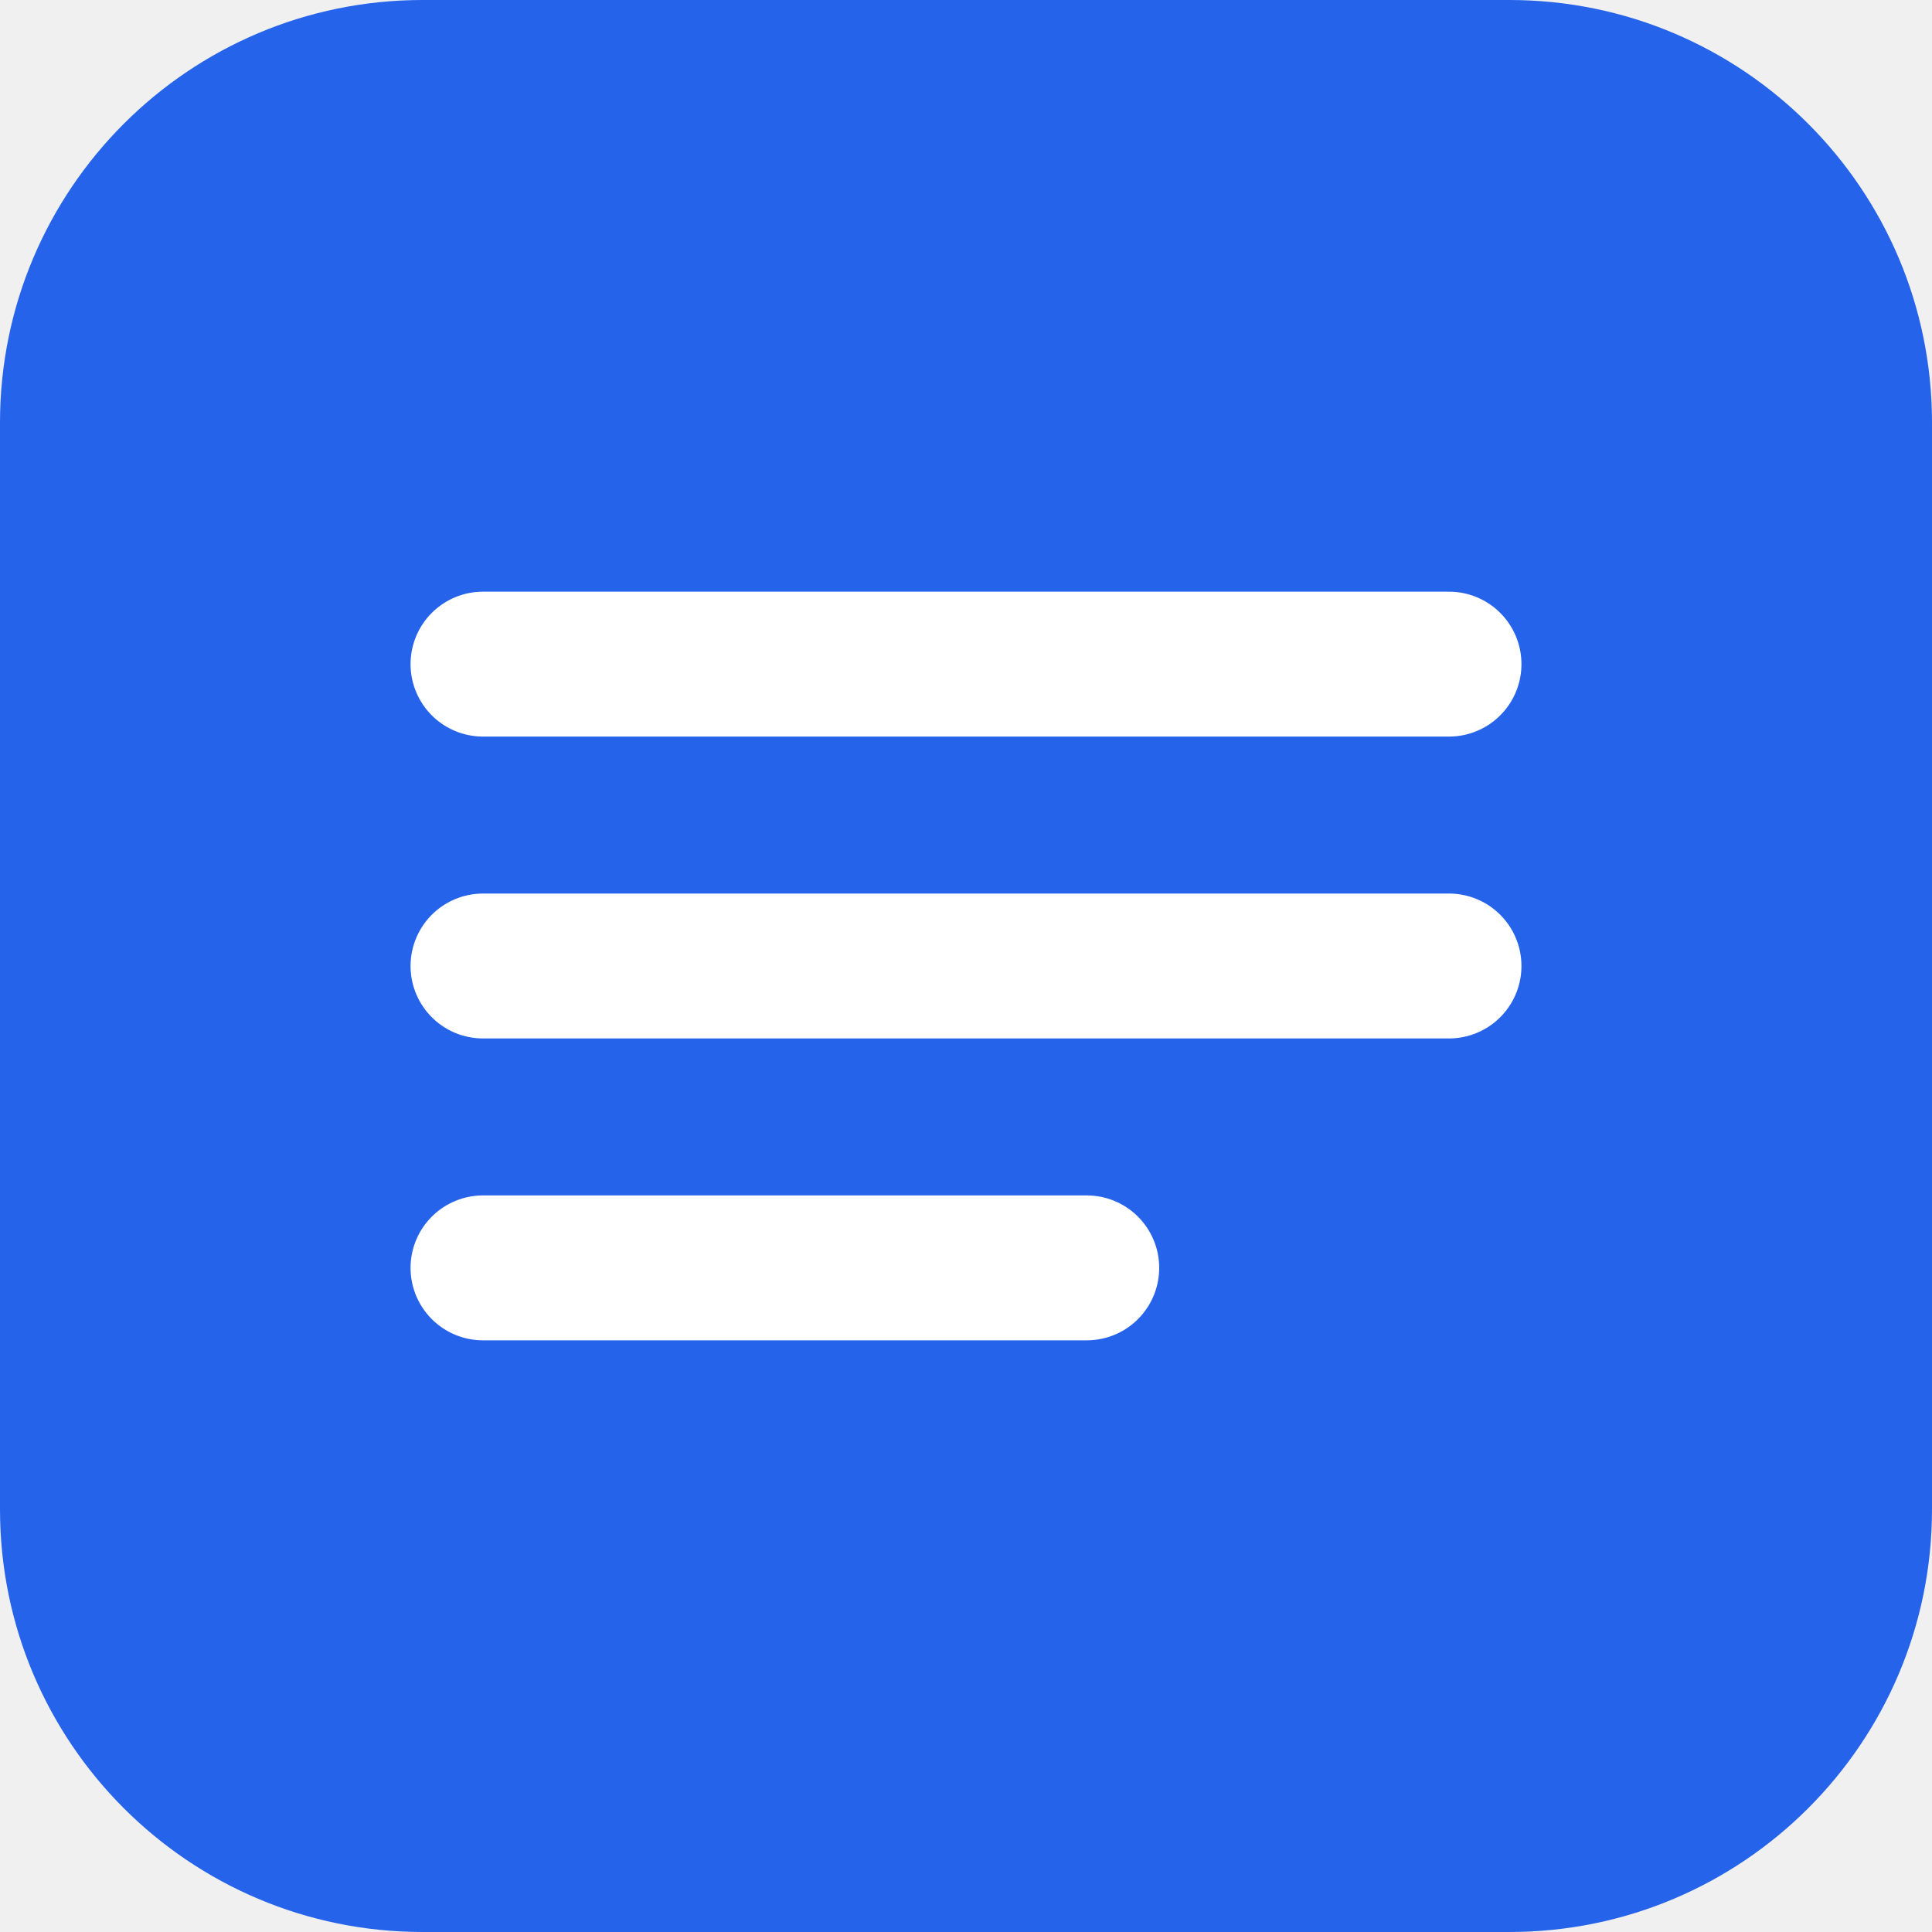
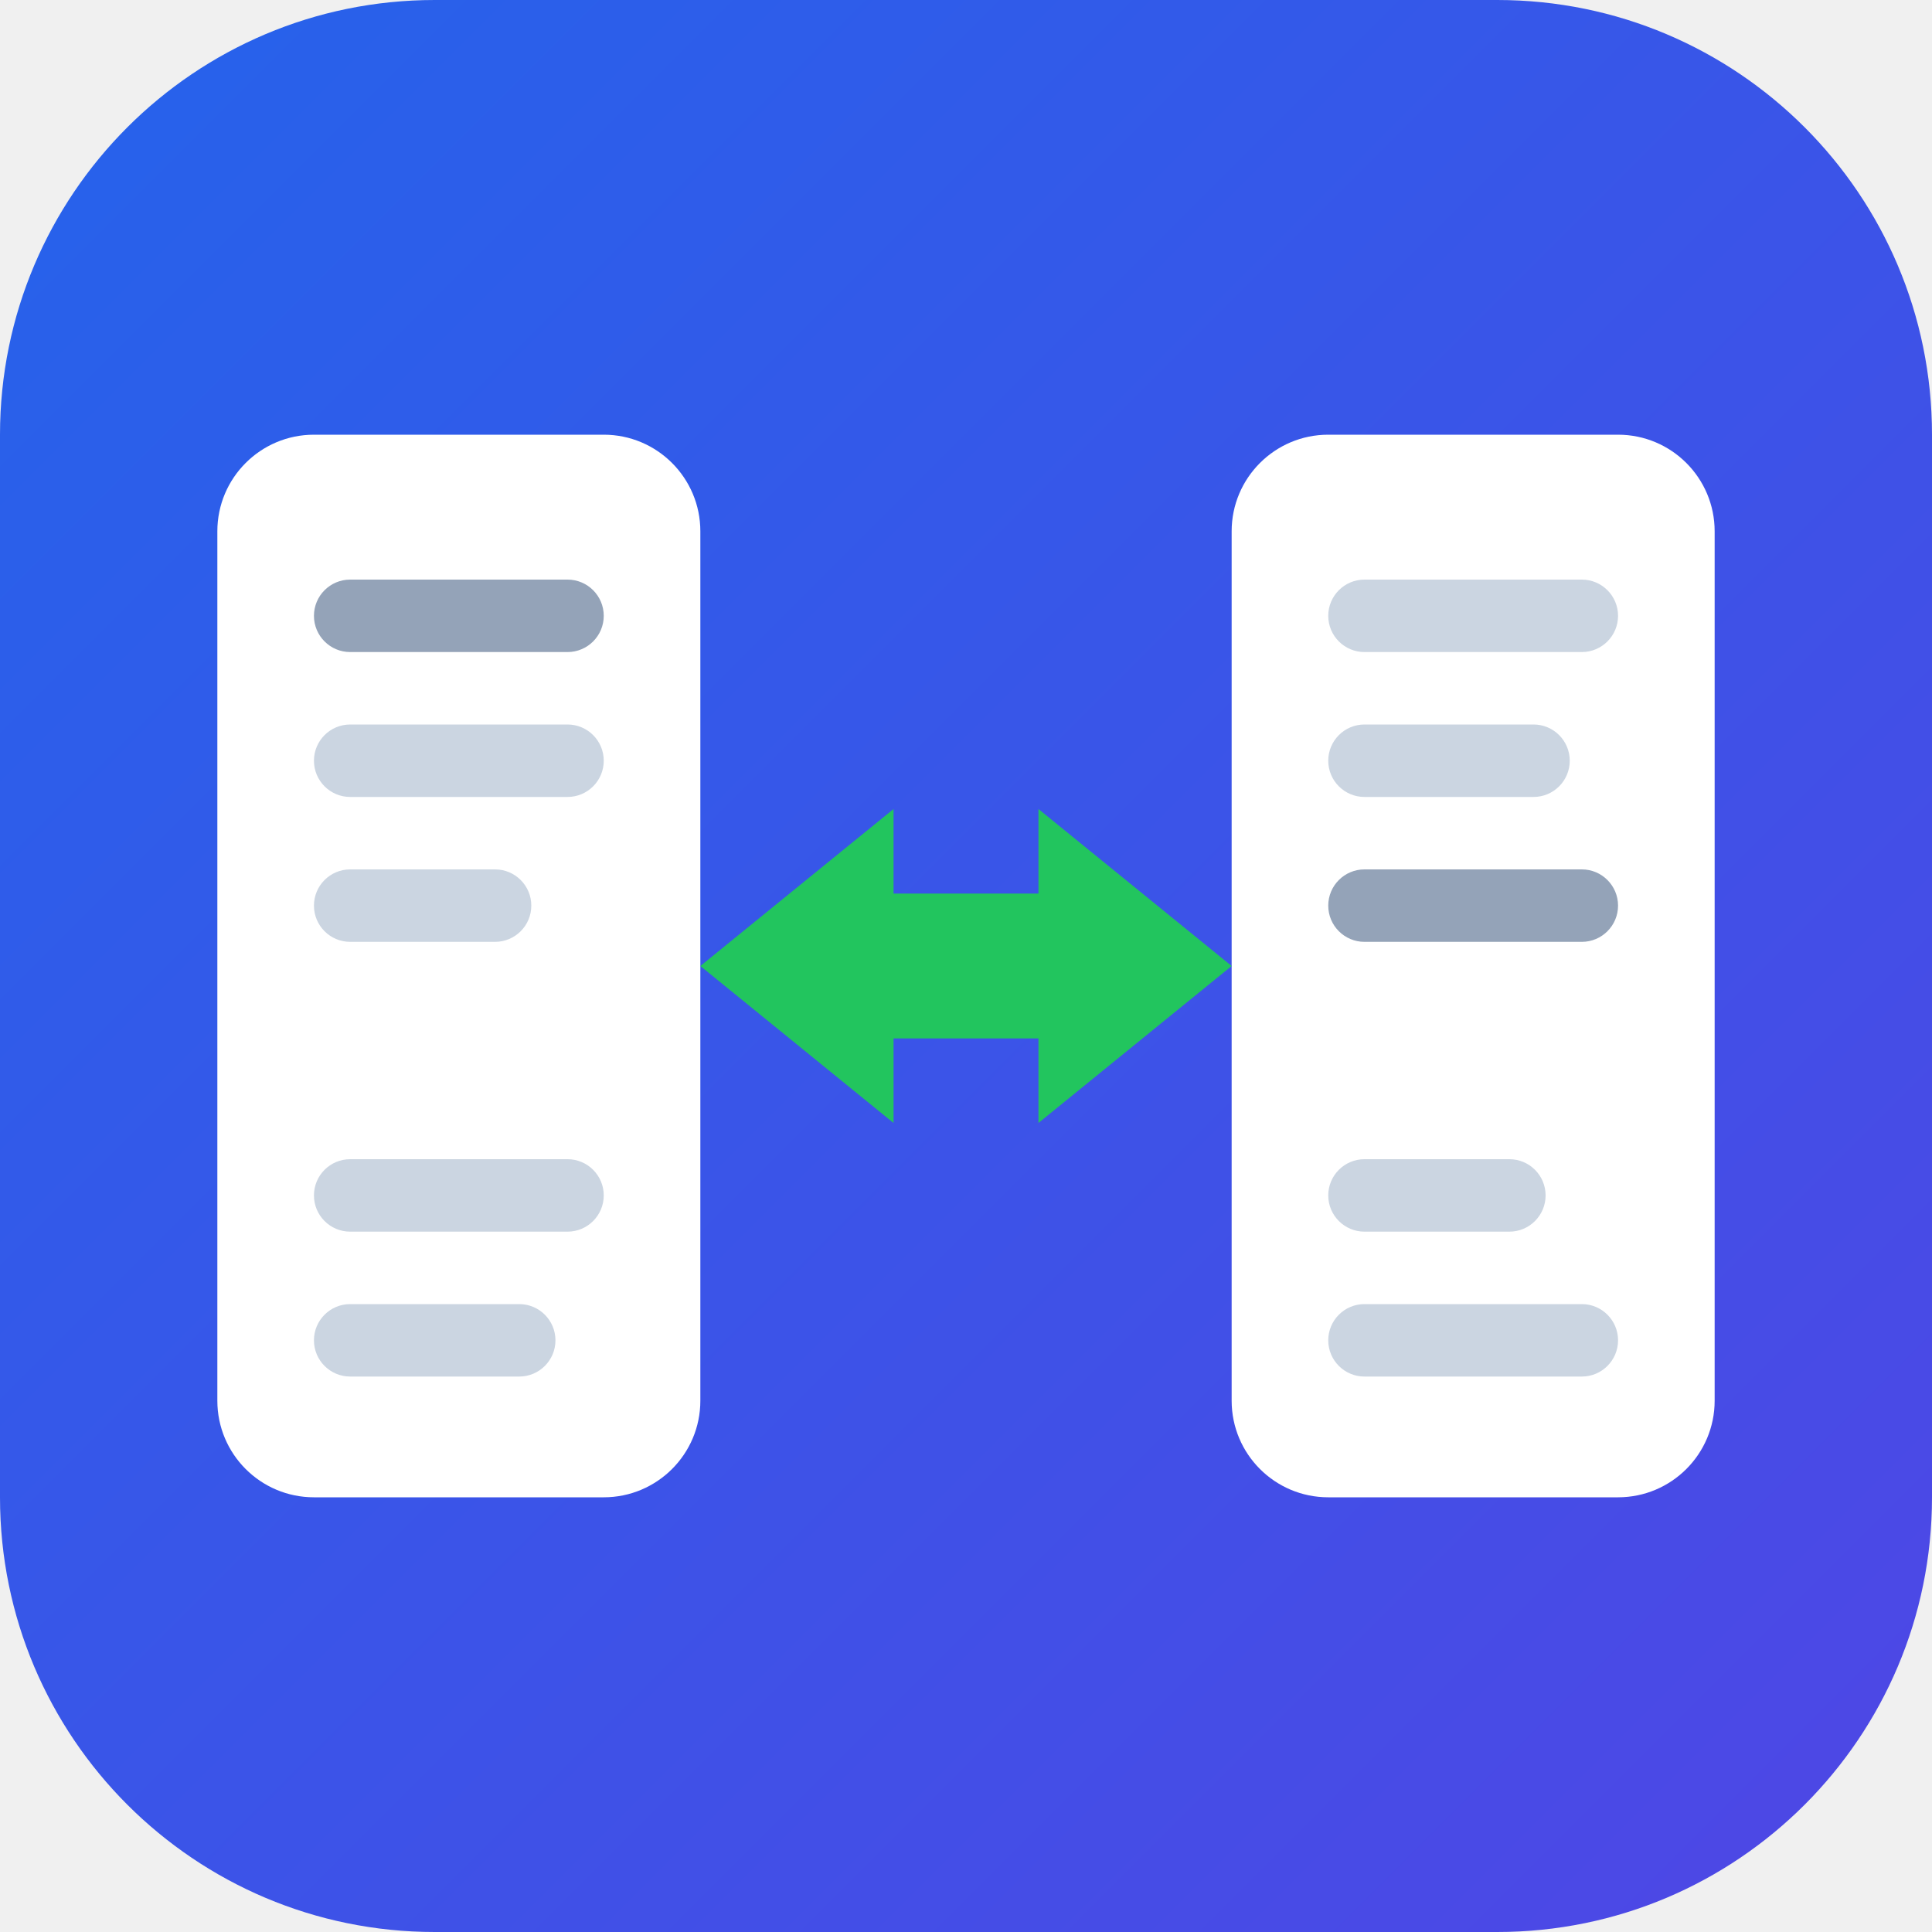
- <svg xmlns="http://www.w3.org/2000/svg" viewBox="0 0 32 32">
-   <rect width="32" height="32" rx="7" fill="#2563eb" />
-   <path d="M8 11h16M8 16h16M8 21h10" stroke="#fff" stroke-width="2.4" stroke-linecap="round" />
+ <svg xmlns="http://www.w3.org/2000/svg" width="80" height="80" viewBox="0 0 80 80" fill="none" role="img" aria-label="WinSCP Web">
+   <defs>
+     <linearGradient id="bg" x1="0" y1="0" x2="80" y2="80" gradientUnits="userSpaceOnUse">
+       <stop offset="0" stop-color="#2563EB" />
+       <stop offset="1" stop-color="#4F46E5" />
+     </linearGradient>
+   </defs>
+   <rect x="0" y="0" width="80" height="80" rx="18" fill="url(#bg)" />
+   <rect x="9" y="18" width="20" height="44" rx="4" fill="#FFFFFF" />
+   <rect x="13" y="24" width="12" height="3" rx="1.5" fill="#94A3B8" />
+   <rect x="13" y="30" width="12" height="3" rx="1.5" fill="#CBD5E1" />
+   <rect x="13" y="36" width="9" height="3" rx="1.5" fill="#CBD5E1" />
+   <rect x="13" y="48" width="12" height="3" rx="1.5" fill="#CBD5E1" />
+   <rect x="13" y="54" width="10" height="3" rx="1.5" fill="#CBD5E1" />
+   <rect x="51" y="18" width="20" height="44" rx="4" fill="#FFFFFF" />
+   <rect x="55" y="24" width="12" height="3" rx="1.5" fill="#CBD5E1" />
+   <rect x="55" y="30" width="10" height="3" rx="1.5" fill="#CBD5E1" />
+   <rect x="55" y="36" width="12" height="3" rx="1.5" fill="#94A3B8" />
+   <rect x="55" y="48" width="9" height="3" rx="1.5" fill="#CBD5E1" />
+   <rect x="55" y="54" width="12" height="3" rx="1.5" fill="#CBD5E1" />
+   <g fill="#22C55E">
+     <rect x="34" y="37" width="12" height="6" rx="3" />
+     <path d="M29 40 L37 33.5 L37 46.5 Z" />
+     <path d="M51 40 L43 33.5 L43 46.5 Z" />
+   </g>
</svg>
